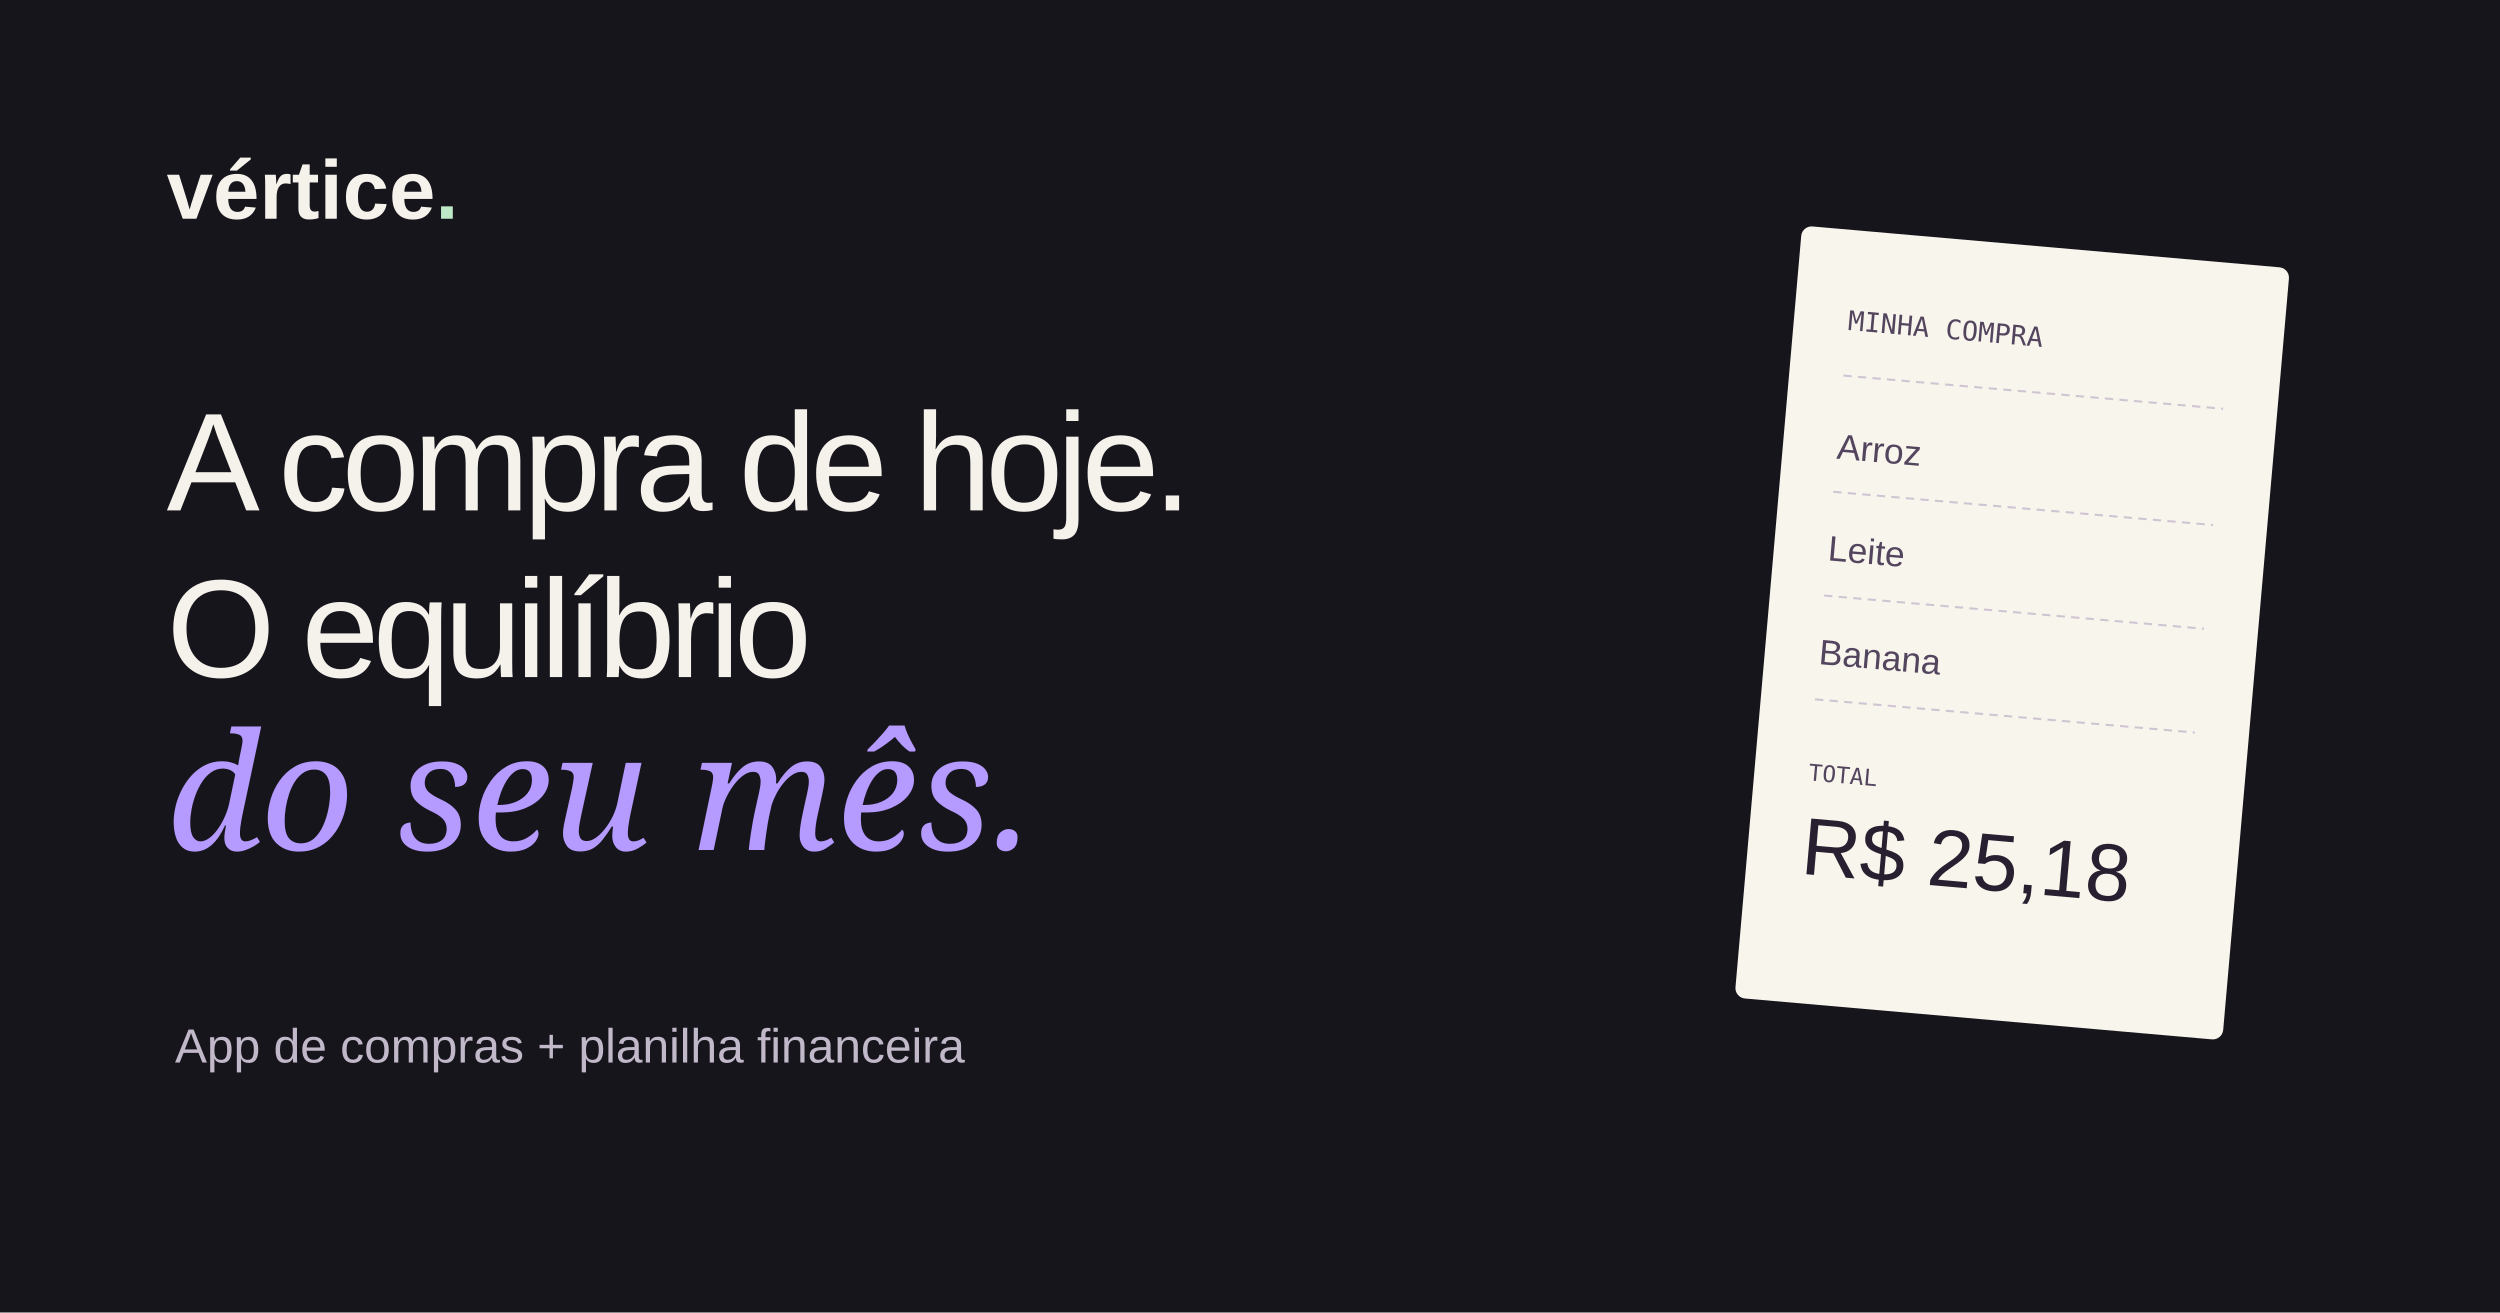
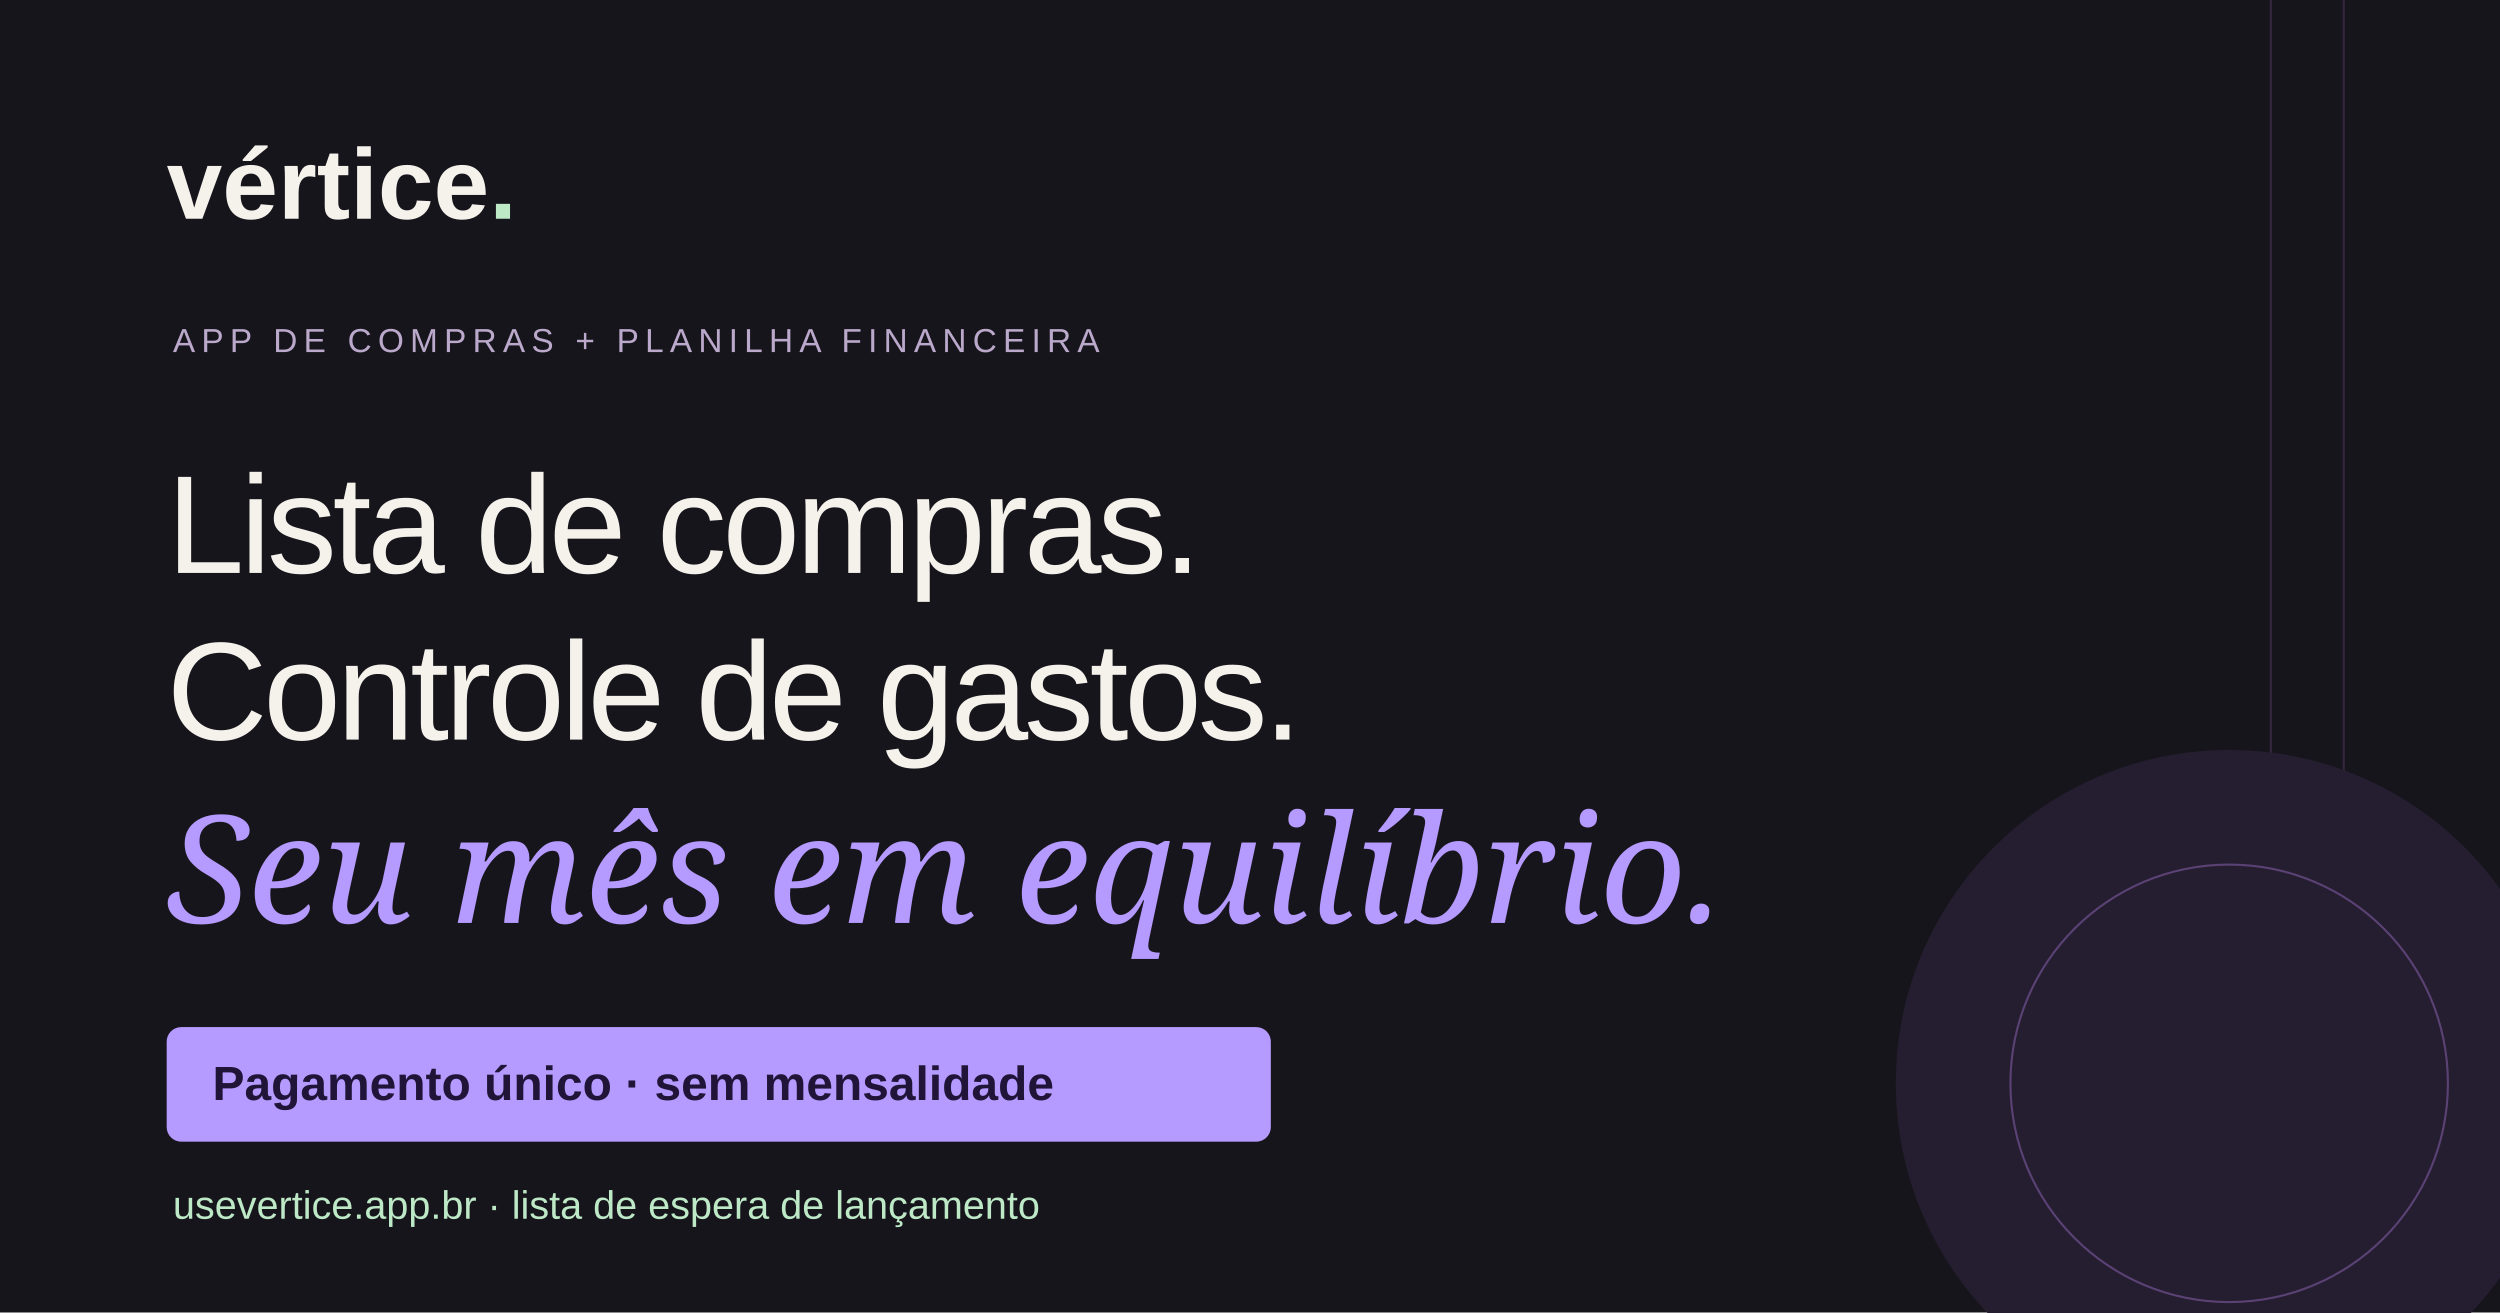
- <svg xmlns="http://www.w3.org/2000/svg" viewBox="0 0 1200 630">
+ <svg xmlns="http://www.w3.org/2000/svg" width="1200" height="630" viewBox="0 0 1200 630">
  <rect width="1200" height="630" fill="#17151c" />
-   <text x="80" y="105" fill="#f5f2ec" font-family="Arial,sans-serif" font-size="40" font-weight="bold">vértice<tspan fill="#bde9c7">.</tspan>
+   <path d="M1090 0v630M1125 0v630" stroke="#34263e" stroke-width="1" />
+   <circle cx="1070" cy="520" r="160" fill="#251d30" />
+   <circle cx="1070" cy="520" r="105" fill="none" stroke="#5b4275" stroke-width="1" />
+   <text x="80" y="105" fill="#f5f2ec" font-family="Arial,sans-serif" font-size="48" font-weight="bold">vértice<tspan fill="#bde9c7">.</tspan>
  </text>
-   <text x="80" y="245" fill="#f5f2ec" font-family="Arial,sans-serif" font-size="67" letter-spacing="-3">A compra de hoje.</text>
-   <text x="80" y="325" fill="#f5f2ec" font-family="Arial,sans-serif" font-size="67" letter-spacing="-3">O equilíbrio</text>
-   <text x="80" y="408" fill="#b59aff" font-family="Georgia,serif" font-size="78" font-style="italic">do seu mês.</text>
-   <text x="84" y="510" fill="#c1b8c9" font-family="Arial,sans-serif" font-size="23">App de compras + planilha financeira</text>
-   <g transform="translate(848 118) rotate(5 120 190)">
-     <rect width="235" height="372" rx="5" fill="#f8f5ed" />
-     <text x="26" y="48" fill="#54455e" font-family="monospace" font-size="13">MINHA COMPRA</text>
-     <path d="M26 70H209M26 126H209M26 176H209M26 226H209" stroke="#cfc5d2" stroke-dasharray="4 3" />
-     <text x="26" y="110" fill="#54455e" font-family="Arial" font-size="17">Arroz</text>
-     <text x="26" y="159" fill="#54455e" font-family="Arial" font-size="17">Leite</text>
-     <text x="26" y="209" fill="#54455e" font-family="Arial" font-size="17">Banana</text>
-     <text x="26" y="265" fill="#54455e" font-family="monospace" font-size="11">TOTAL</text>
-     <text x="26" y="310" fill="#282030" font-family="Arial" font-size="39">R$ 25,18</text>
-   </g>
+   <text x="83" y="169" fill="#bba9cc" font-family="Arial,sans-serif" font-size="16" letter-spacing="3">APP DE COMPRAS + PLANILHA FINANCEIRA</text>
+   <text x="80" y="275" fill="#f5f2ec" font-family="Arial,sans-serif" font-size="67" letter-spacing="-2">Lista de compras.</text>
+   <text x="80" y="355" fill="#f5f2ec" font-family="Arial,sans-serif" font-size="67" letter-spacing="-2">Controle de gastos.</text>
+   <text x="80" y="443" fill="#b59aff" font-family="Georgia,serif" font-size="72" font-style="italic">Seu mês em equilíbrio.</text>
+   <rect x="80" y="493" width="530" height="55" rx="7" fill="#b59aff" />
+   <text x="102" y="528" fill="#201538" font-family="Arial,sans-serif" font-size="23" font-weight="bold">Pagamento único · sem mensalidade</text>
+   <text x="83" y="585" fill="#bde9c7" font-family="Arial,sans-serif" font-size="19">usevertice.app.br · lista de espera de lançamento</text>
</svg>
